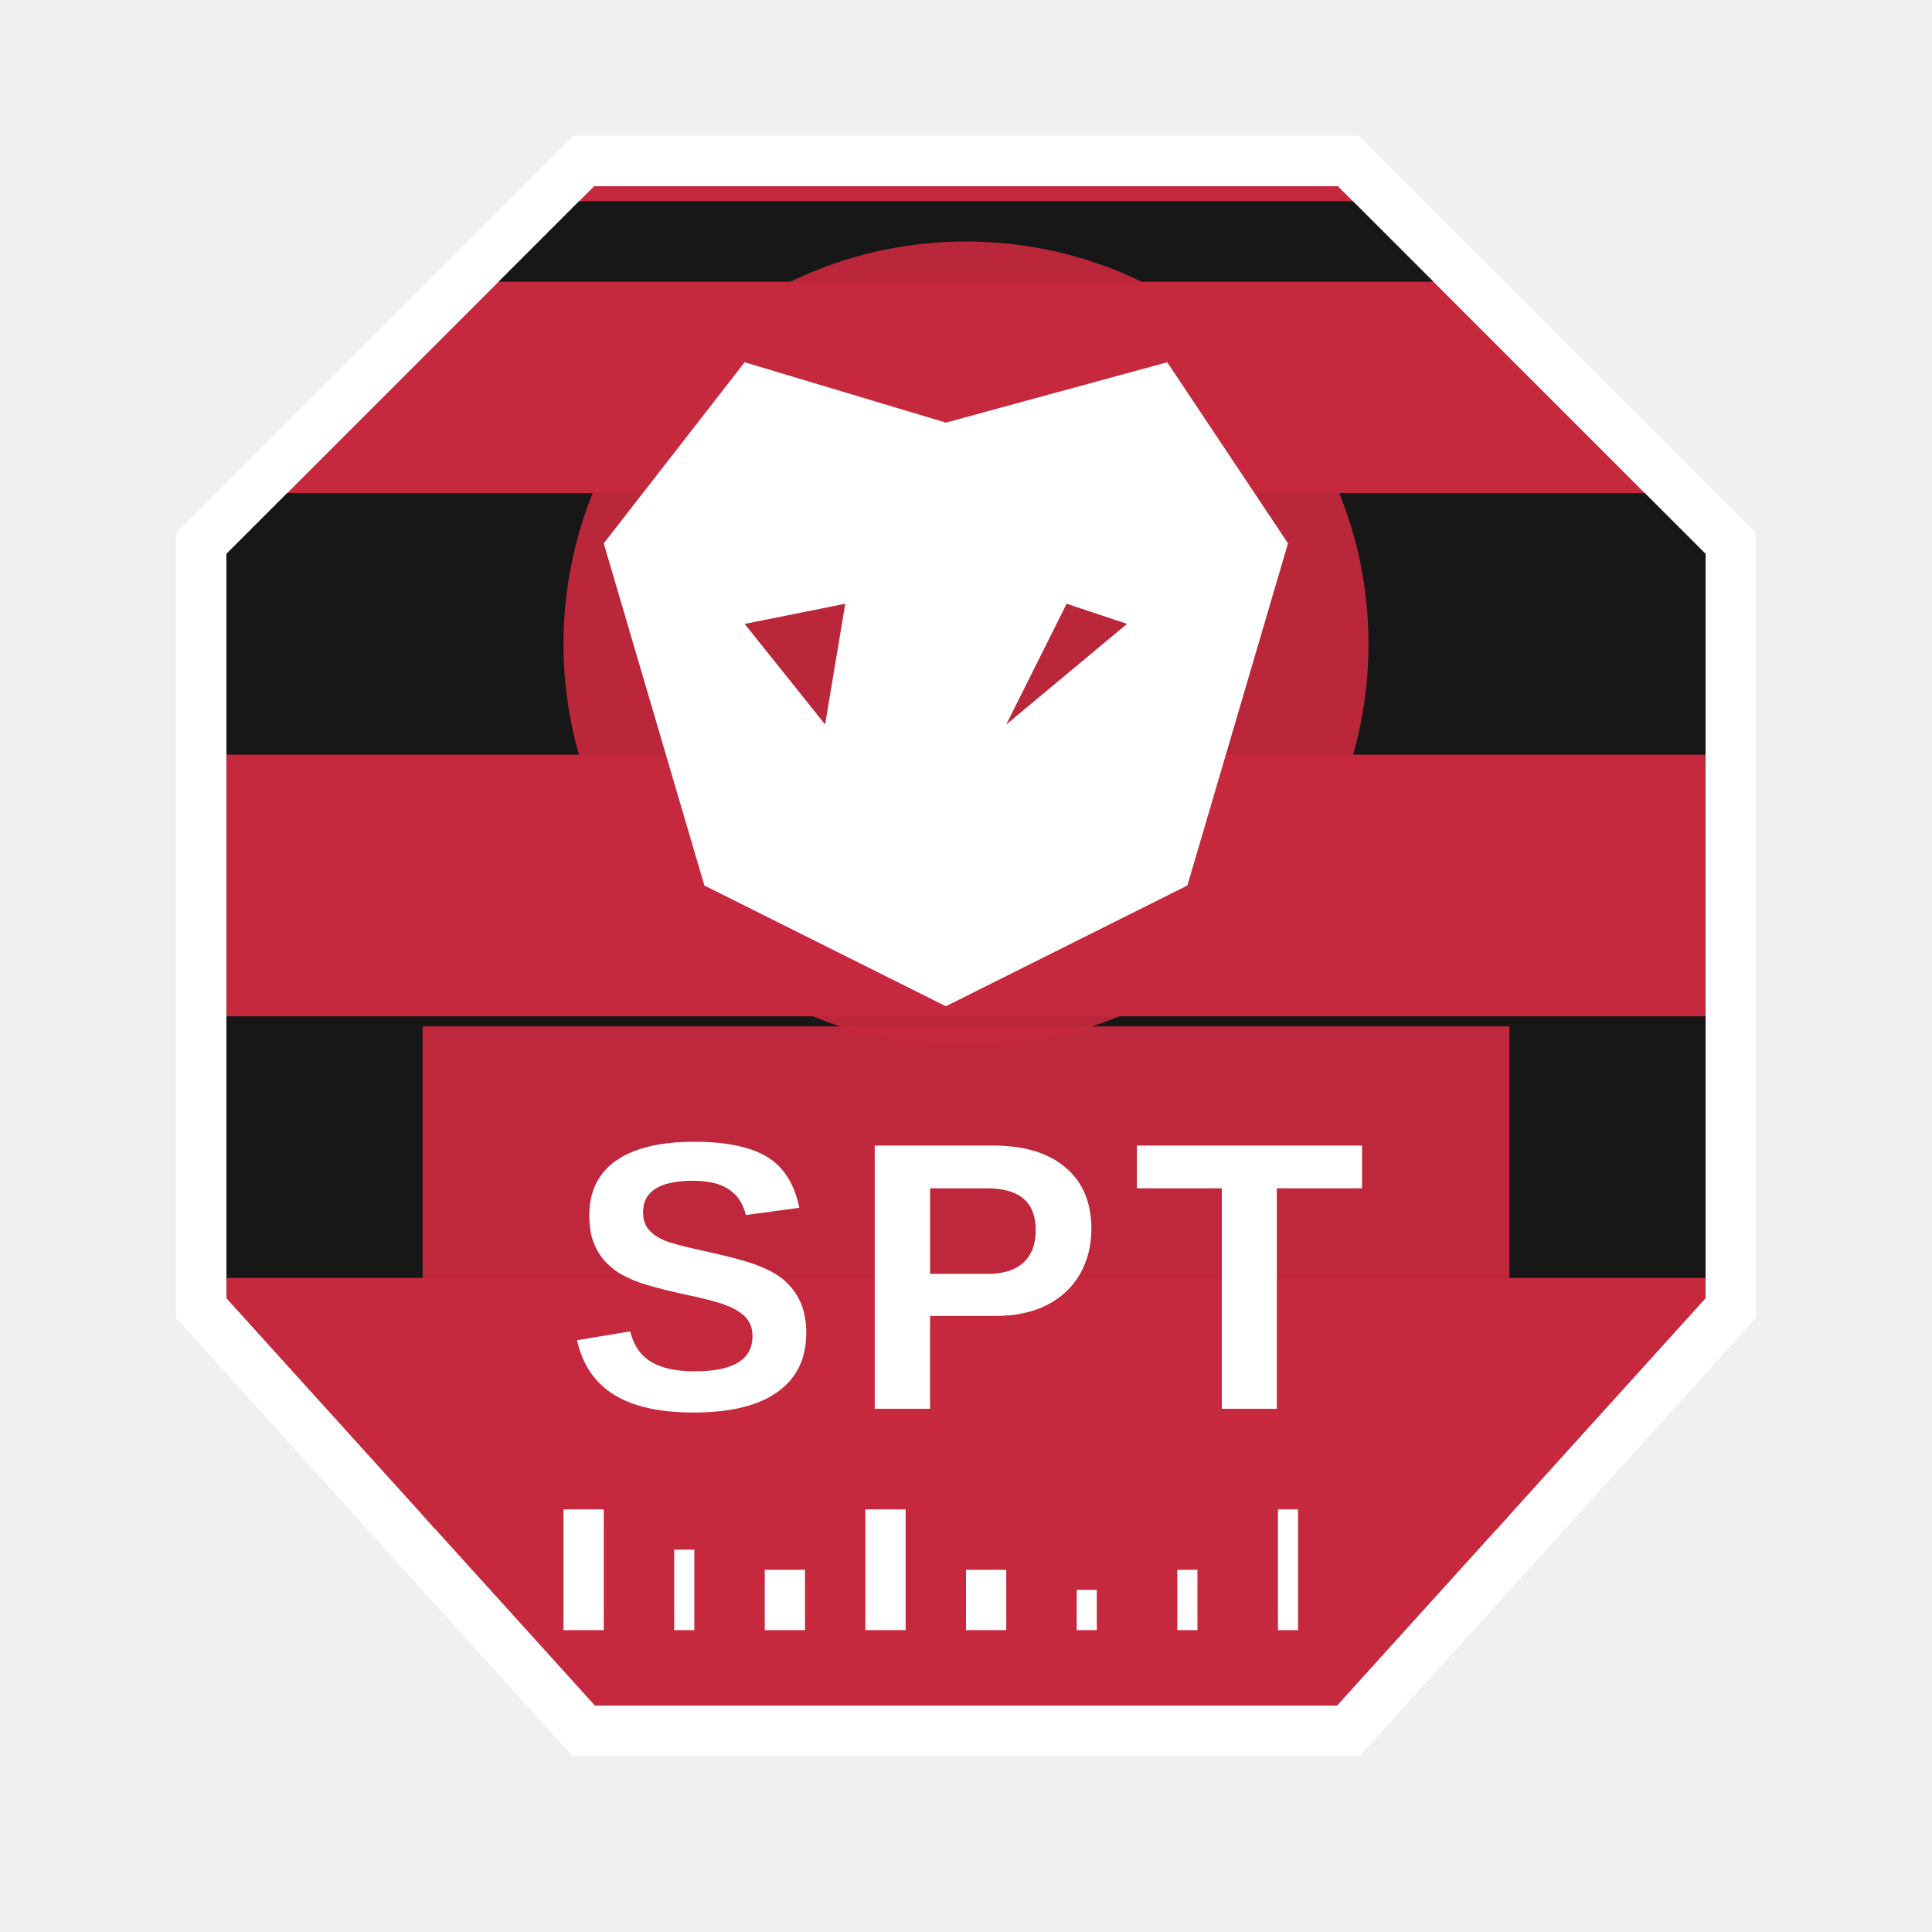
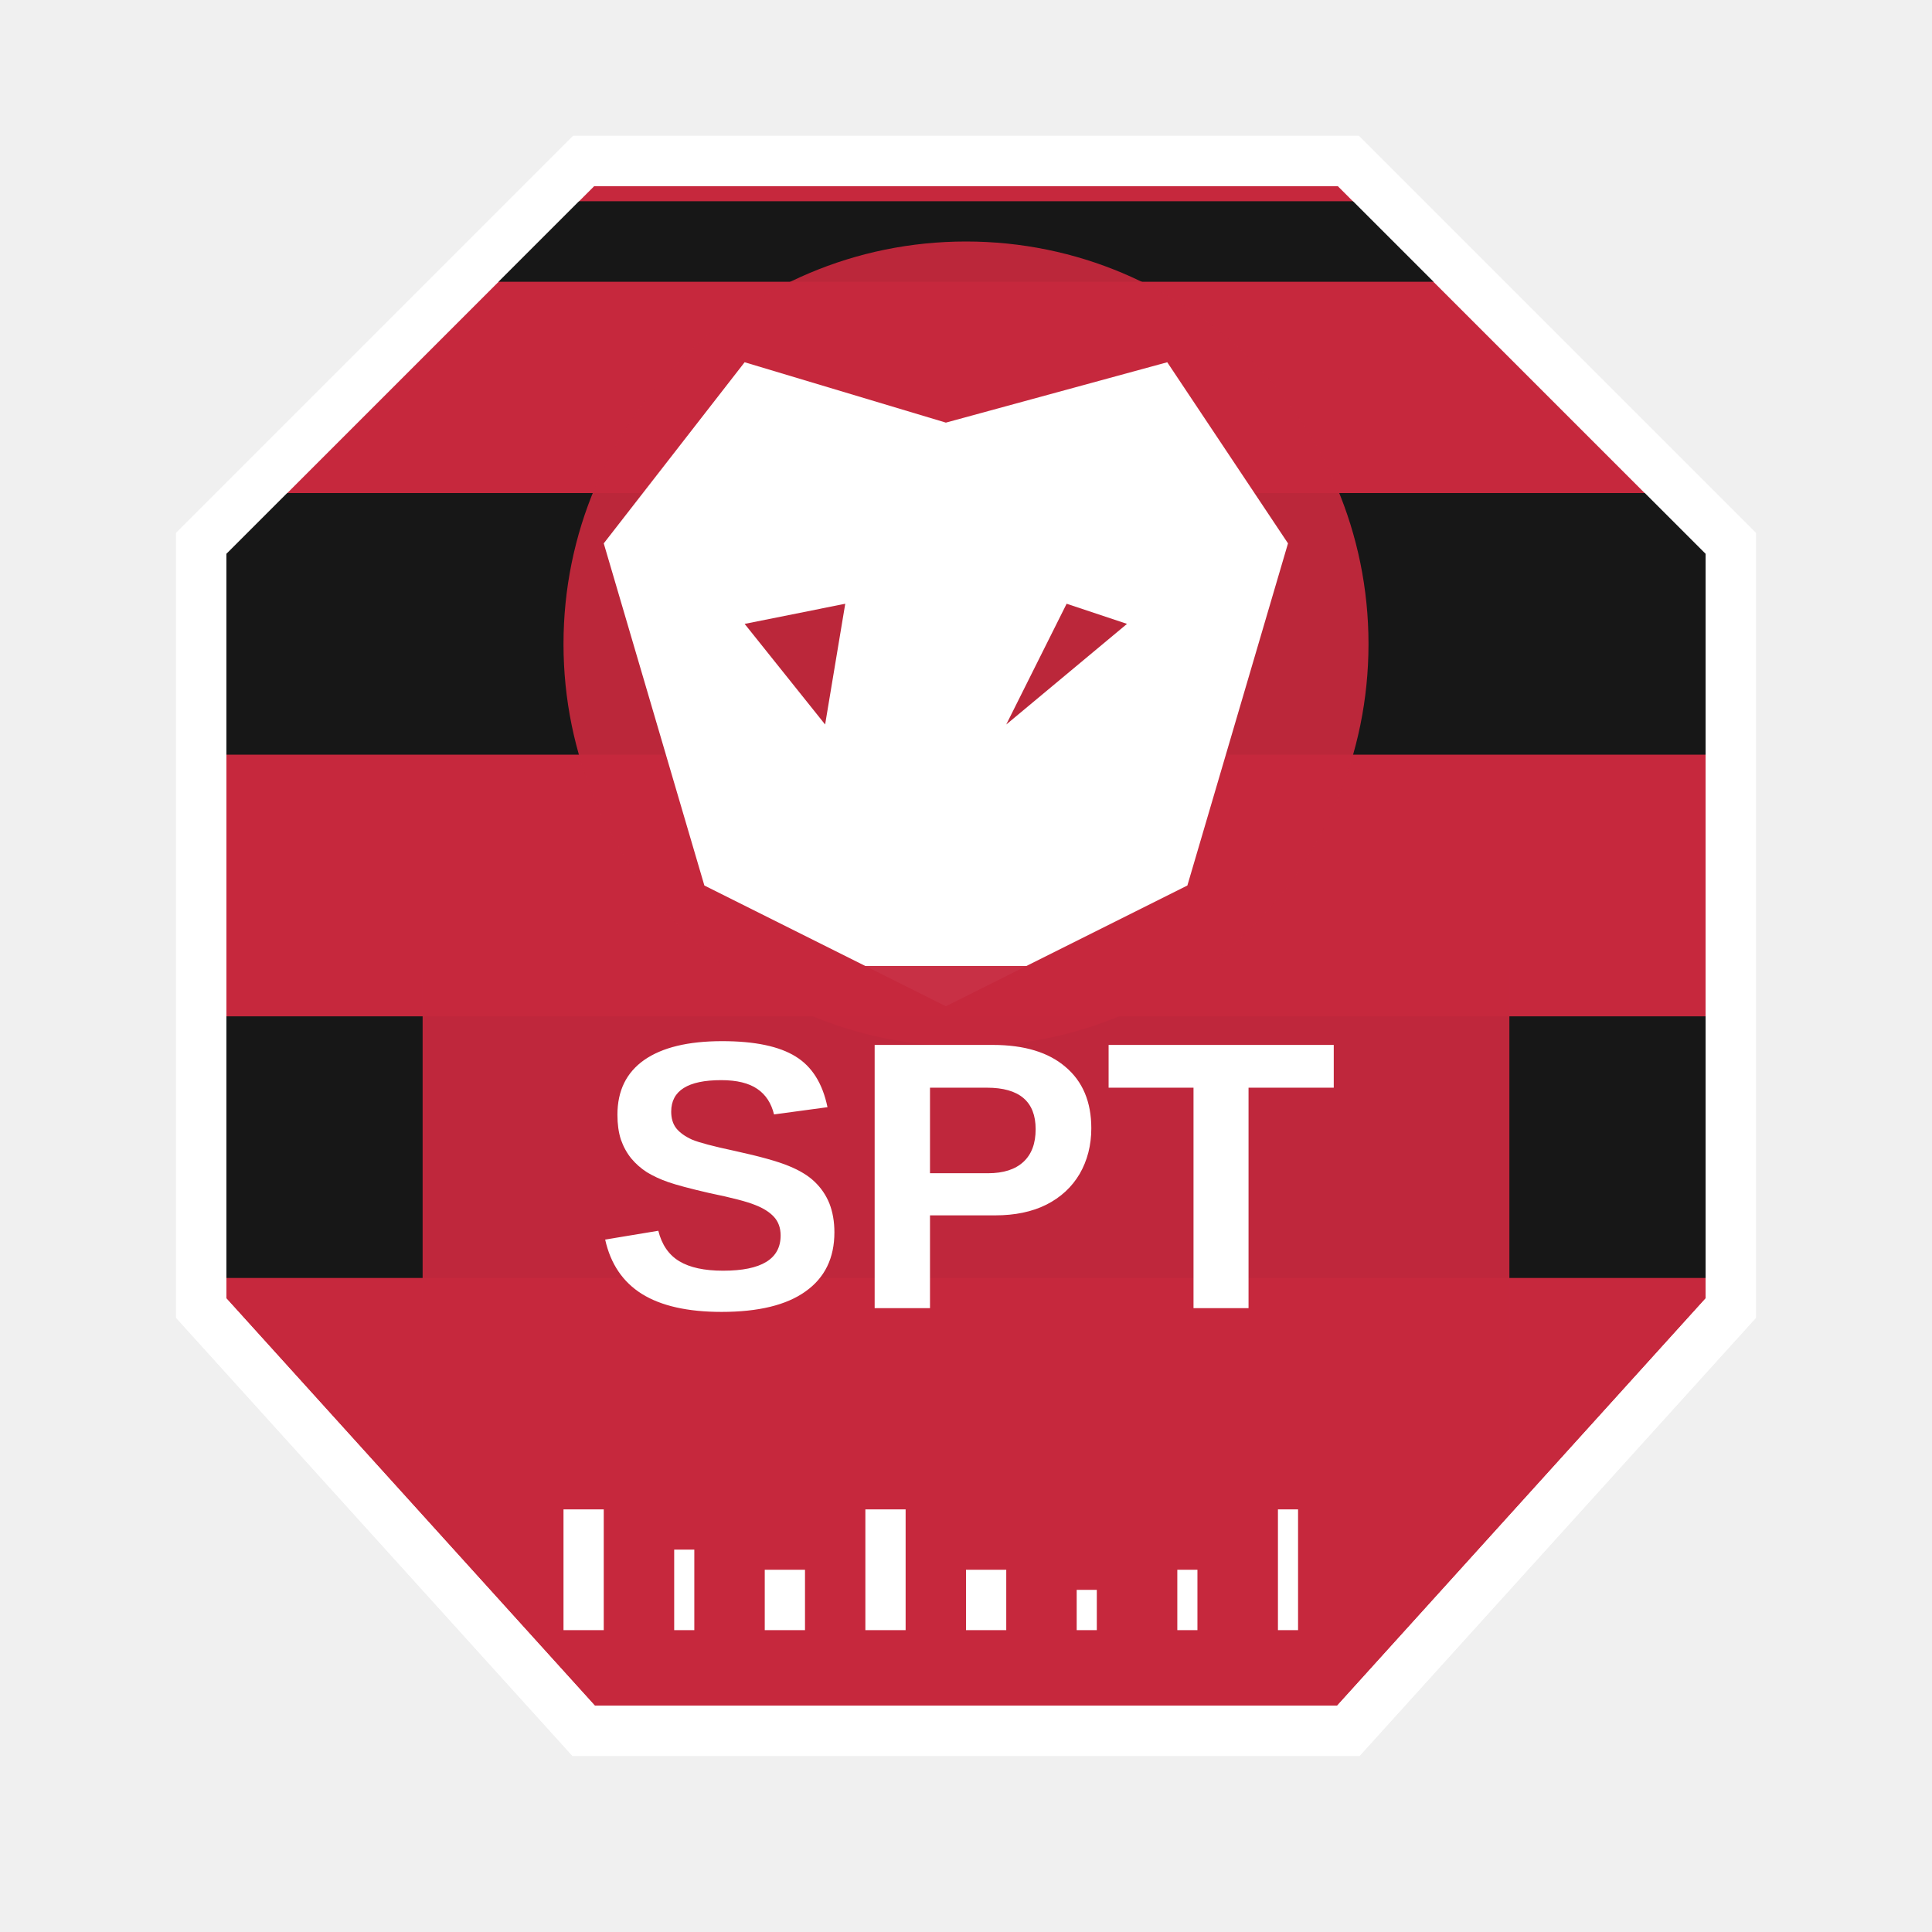
<svg xmlns="http://www.w3.org/2000/svg" viewBox="0 0 96 96" width="96" height="96" role="img">
  <defs>
-     <clipPath id="crest">
+     <clipPath id="crest-ec450786e26a51">
      <path d="M29 8H67L86 27V65L67 86H29L10 65V27Z" />
    </clipPath>
  </defs>
  <path d="M29 8H67L86 27V65L67 86H29L10 65V27Z" fill="#c6283d" stroke="#ffffff" stroke-width="2.5" />
-   <g clip-path="url(#crest)">
+   <g clip-path="url(#crest-ec450786e26a51)">
    <path d="M7 31h82M7 57h82" stroke="#171717" stroke-width="13" />
    <path d="M22 12H74" stroke="#171717" stroke-width="4" />
    <circle cx="48" cy="32" r="20" fill="#c6283d" opacity=".94" />
    <g style="color:#ffffff" fill="#ffffff" stroke-linejoin="round">
      <path d="m37 18 10 3 11-3 6 9-5 17-12 6-12-6-5-17Zm5 12-5 1 4 5Zm11 0-3 6 6-5Zm-11 11h11l-6 5Z" />
    </g>
-     <path d="M21 51H75V76H21Z" fill="#c6283d" opacity=".96" />
-     <text x="48" y="70" fill="#ffffff" text-anchor="middle" font-family="Arial,Helvetica,sans-serif" font-size="19" font-weight="900" letter-spacing="1.4">SPT</text>
+     <path d="M21 48H75V73H21Z" fill="#c6283d" opacity=".96" />
+     <text x="48" y="65" fill="#ffffff" text-anchor="middle" font-family="Arial,Helvetica,sans-serif" font-size="19" font-weight="900" textLength="43" lengthAdjust="spacingAndGlyphs">SPT</text>
    <g>
      <path d="M29 81v-6" stroke="#ffffff" stroke-width="2" />
      <path d="M34 81v-4" stroke="#ffffff" stroke-width="1" />
      <path d="M39 81v-3" stroke="#ffffff" stroke-width="2" />
      <path d="M44 81v-6" stroke="#ffffff" stroke-width="2" />
      <path d="M49 81v-3" stroke="#ffffff" stroke-width="2" />
      <path d="M54 81v-2" stroke="#ffffff" stroke-width="1" />
      <path d="M59 81v-3" stroke="#ffffff" stroke-width="1" />
      <path d="M64 81v-6" stroke="#ffffff" stroke-width="1" />
    </g>
  </g>
  <path d="M29 8H67L86 27V65L67 86H29L10 65V27Z" fill="none" stroke="#ffffff" stroke-width="2.5" />
</svg>
